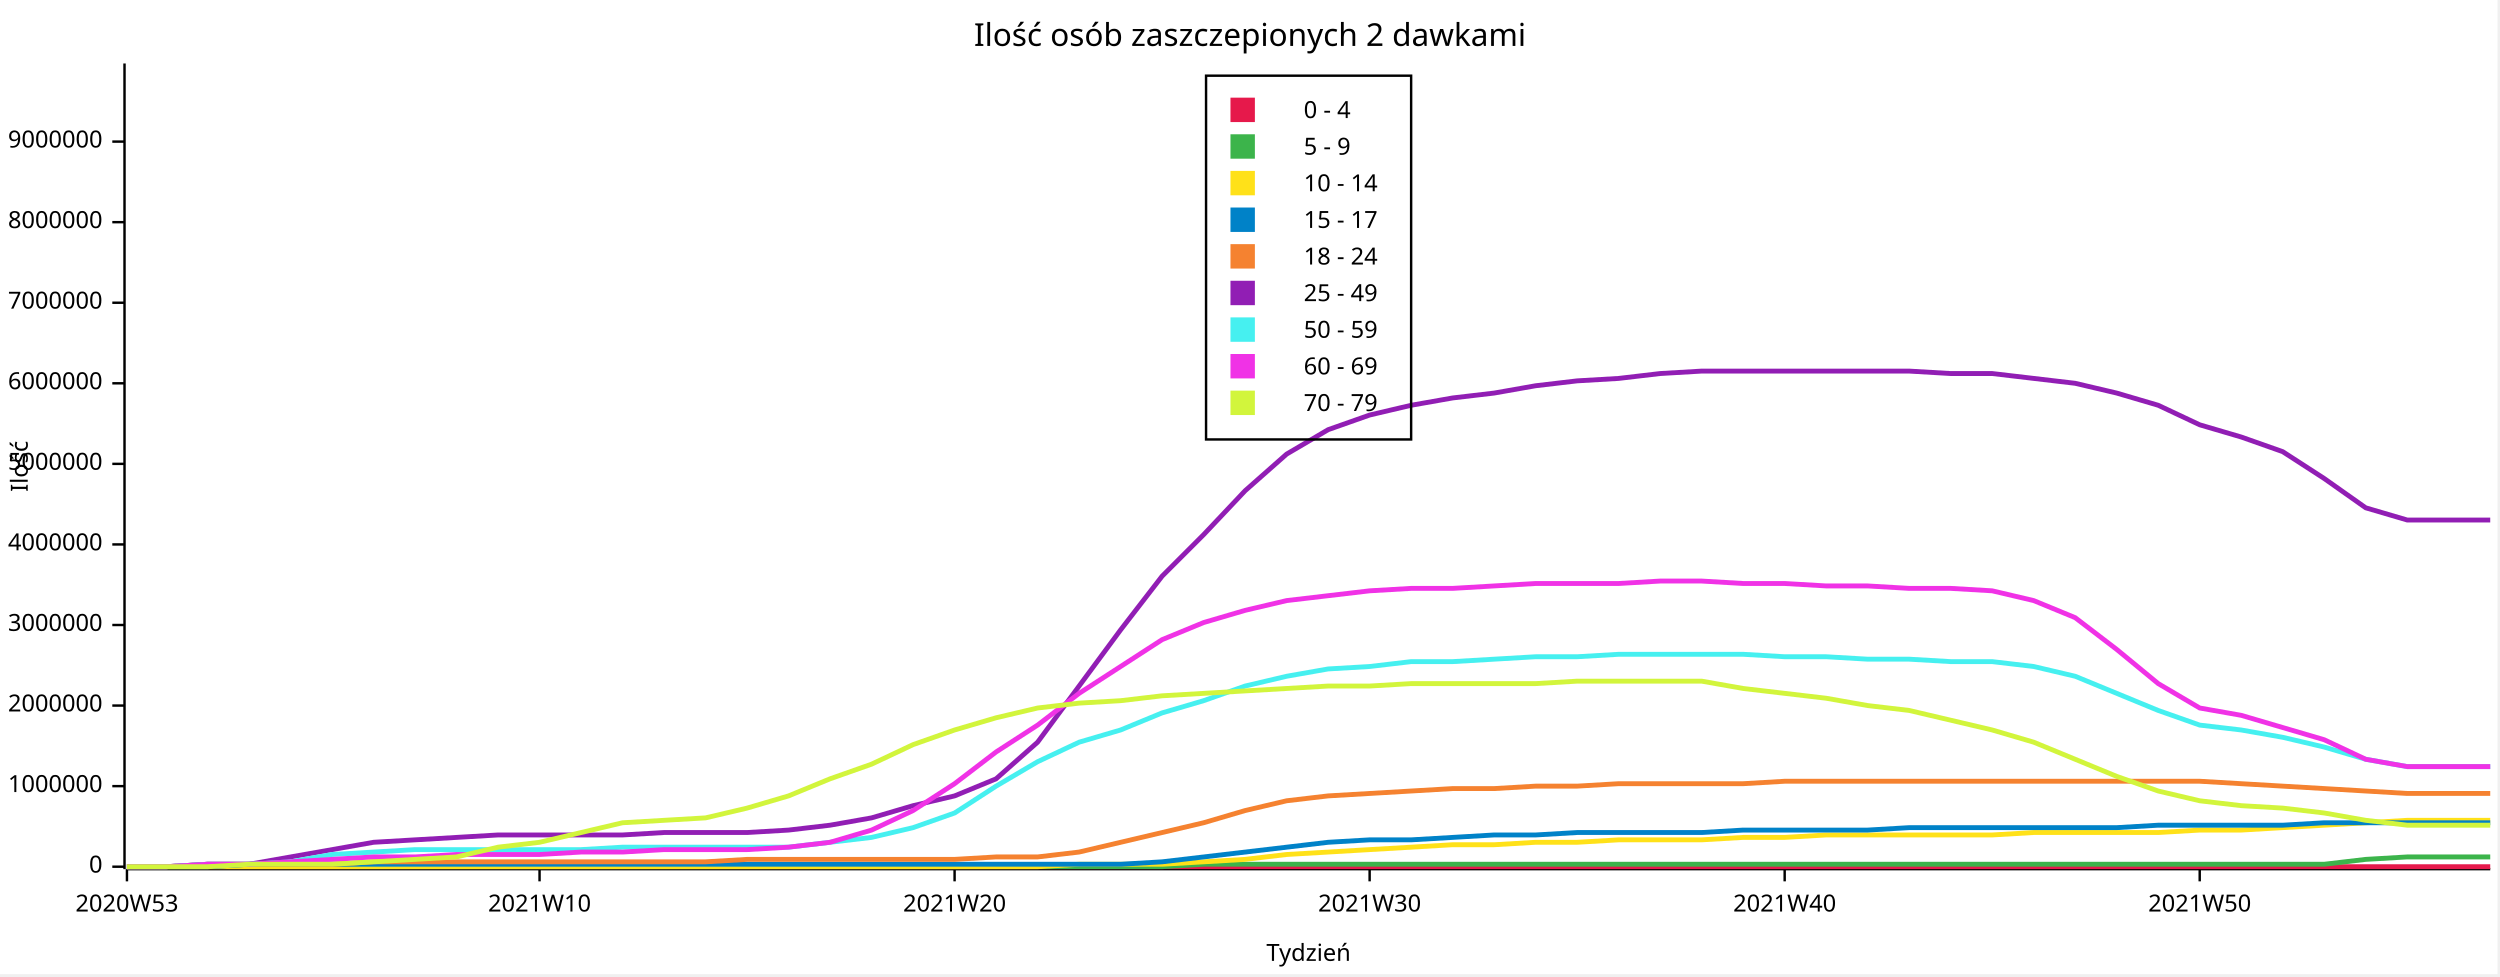
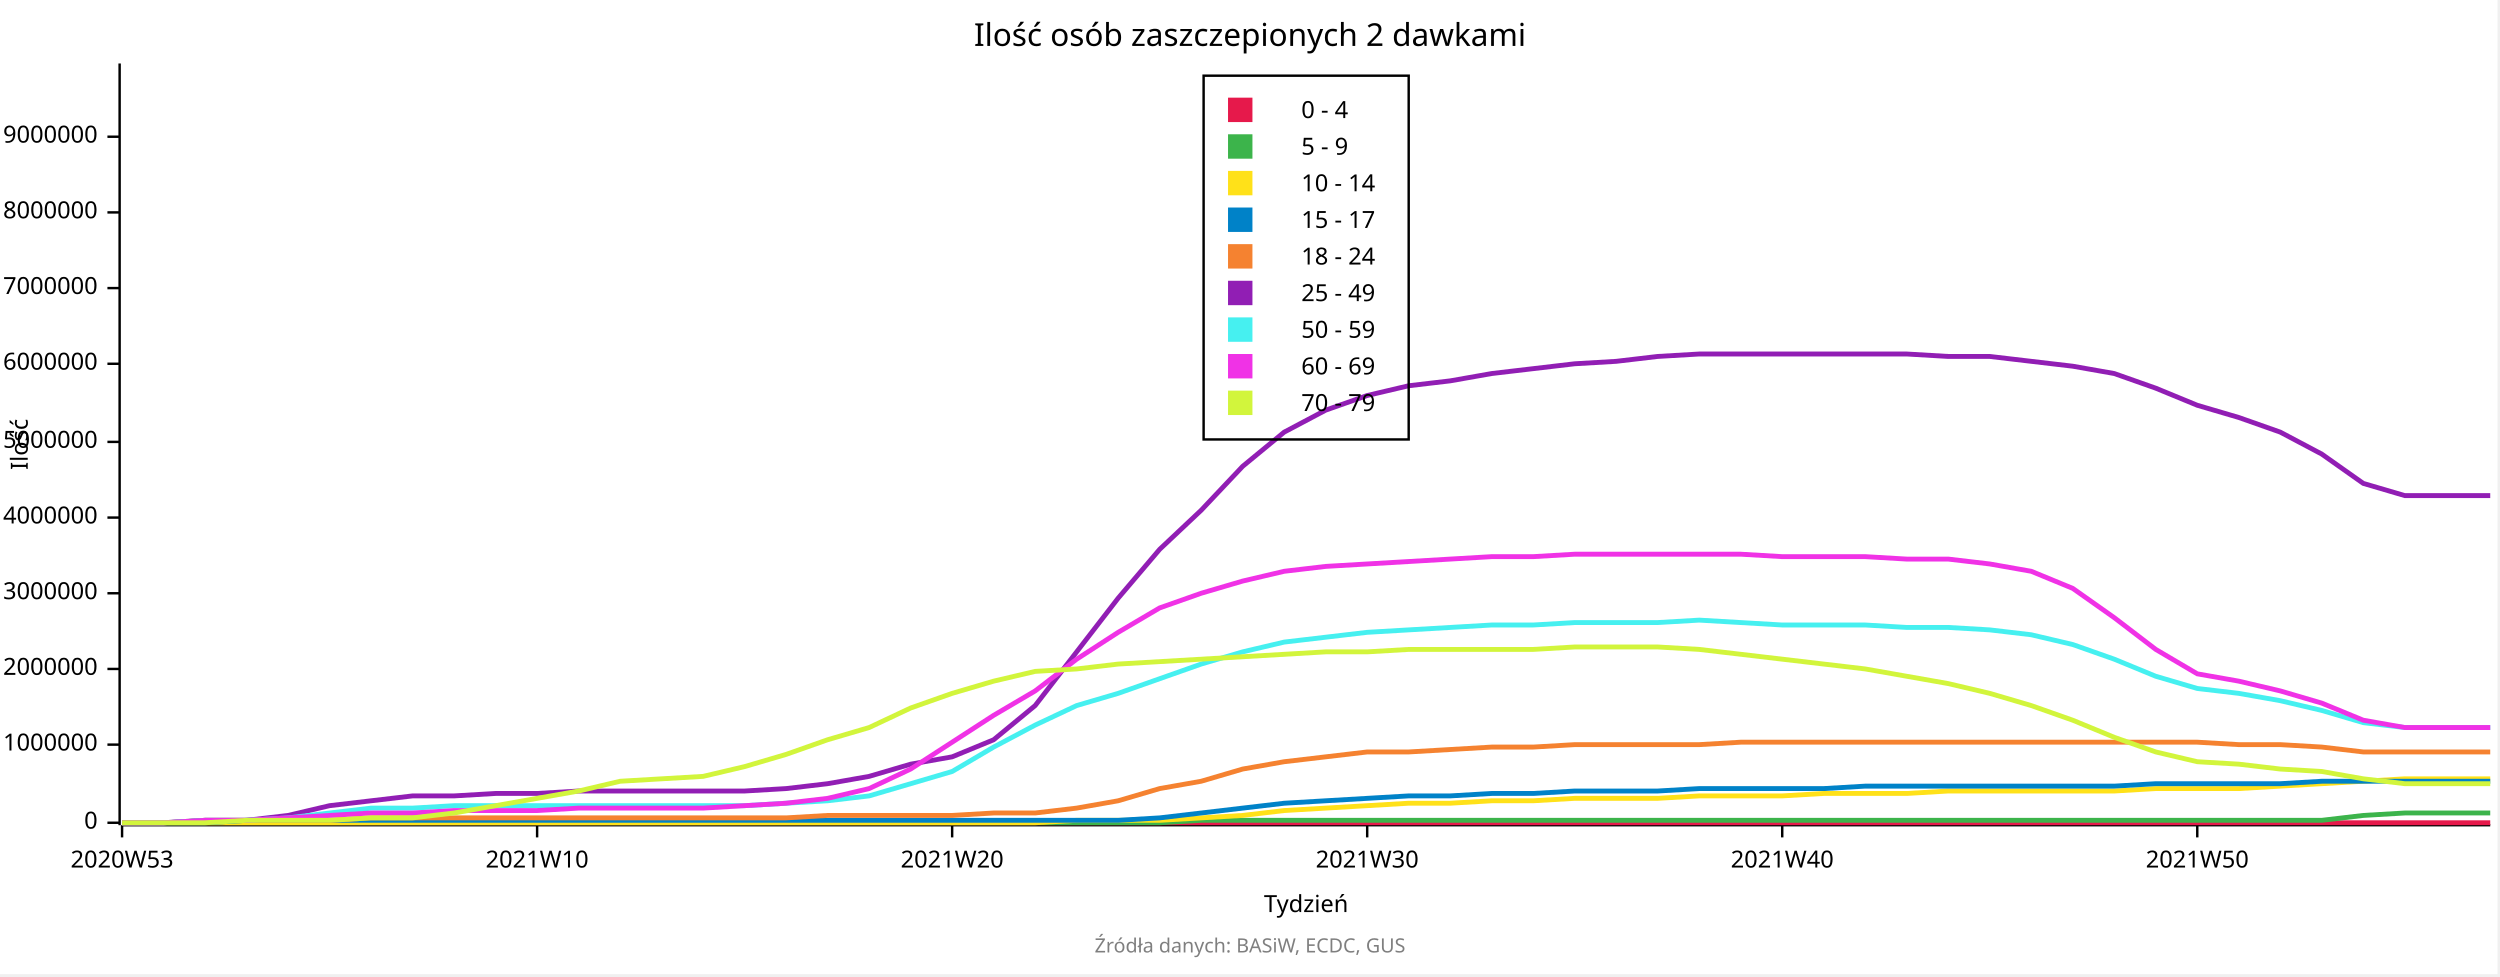
<svg xmlns="http://www.w3.org/2000/svg" width="1024" height="400" viewBox="0 0 1024 400">
  <rect x="0" y="0" width="1023" height="399" opacity="1" fill="#FFFFFF" stroke="none" />
+   <text x="512" y="384" dy="0.76em" text-anchor="middle" font-family="sans-serif" font-size="8.065" opacity="0.5" fill="#000000">
+ Źródła danych: BASiW, ECDC, GUS
+ </text>
  <text x="512" y="9" dy="0.76em" text-anchor="middle" font-family="sans-serif" font-size="12.903" opacity="1" fill="#000000">
Ilość osób zaszczepionych 2 dawkami
</text>
-   <text x="4" y="191" dy="0.76em" text-anchor="middle" font-family="sans-serif" font-size="9.677" opacity="1" fill="#000000" transform="rotate(270, 4, 191)">
+   <text x="4" y="182" dy="0.76em" text-anchor="middle" font-family="sans-serif" font-size="9.677" opacity="1" fill="#000000" transform="rotate(270, 4, 182)">
Ilość
</text>
-   <text x="536" y="396" dy="-0.5ex" text-anchor="middle" font-family="sans-serif" font-size="9.677" opacity="1" fill="#000000">
+   <text x="535" y="376" dy="-0.5ex" text-anchor="middle" font-family="sans-serif" font-size="9.677" opacity="1" fill="#000000">
Tydzień
</text>
-   <polyline fill="none" opacity="1" stroke="#000000" stroke-width="1" points="51,26 51,356 " />
-   <text x="42" y="355" dy="0.5ex" text-anchor="end" font-family="sans-serif" font-size="9.677" opacity="1" fill="#000000">
+   <polyline fill="none" opacity="1" stroke="#000000" stroke-width="1" points="49,26 49,338 " />
+   <text x="40" y="337" dy="0.5ex" text-anchor="end" font-family="sans-serif" font-size="9.677" opacity="1" fill="#000000">
0
</text>
-   <polyline fill="none" opacity="1" stroke="#000000" stroke-width="1" points="46,355 51,355 " />
-   <text x="42" y="322" dy="0.5ex" text-anchor="end" font-family="sans-serif" font-size="9.677" opacity="1" fill="#000000">
+   <polyline fill="none" opacity="1" stroke="#000000" stroke-width="1" points="44,337 49,337 " />
+   <text x="40" y="305" dy="0.5ex" text-anchor="end" font-family="sans-serif" font-size="9.677" opacity="1" fill="#000000">
1000000
</text>
-   <polyline fill="none" opacity="1" stroke="#000000" stroke-width="1" points="46,322 51,322 " />
-   <text x="42" y="289" dy="0.5ex" text-anchor="end" font-family="sans-serif" font-size="9.677" opacity="1" fill="#000000">
+   <polyline fill="none" opacity="1" stroke="#000000" stroke-width="1" points="44,305 49,305 " />
+   <text x="40" y="274" dy="0.5ex" text-anchor="end" font-family="sans-serif" font-size="9.677" opacity="1" fill="#000000">
2000000
</text>
-   <polyline fill="none" opacity="1" stroke="#000000" stroke-width="1" points="46,289 51,289 " />
-   <text x="42" y="256" dy="0.5ex" text-anchor="end" font-family="sans-serif" font-size="9.677" opacity="1" fill="#000000">
+   <polyline fill="none" opacity="1" stroke="#000000" stroke-width="1" points="44,274 49,274 " />
+   <text x="40" y="243" dy="0.5ex" text-anchor="end" font-family="sans-serif" font-size="9.677" opacity="1" fill="#000000">
3000000
</text>
-   <polyline fill="none" opacity="1" stroke="#000000" stroke-width="1" points="46,256 51,256 " />
-   <text x="42" y="223" dy="0.5ex" text-anchor="end" font-family="sans-serif" font-size="9.677" opacity="1" fill="#000000">
+   <polyline fill="none" opacity="1" stroke="#000000" stroke-width="1" points="44,243 49,243 " />
+   <text x="40" y="212" dy="0.5ex" text-anchor="end" font-family="sans-serif" font-size="9.677" opacity="1" fill="#000000">
4000000
</text>
-   <polyline fill="none" opacity="1" stroke="#000000" stroke-width="1" points="46,223 51,223 " />
-   <text x="42" y="190" dy="0.5ex" text-anchor="end" font-family="sans-serif" font-size="9.677" opacity="1" fill="#000000">
+   <polyline fill="none" opacity="1" stroke="#000000" stroke-width="1" points="44,212 49,212 " />
+   <text x="40" y="181" dy="0.5ex" text-anchor="end" font-family="sans-serif" font-size="9.677" opacity="1" fill="#000000">
5000000
</text>
-   <polyline fill="none" opacity="1" stroke="#000000" stroke-width="1" points="46,190 51,190 " />
-   <text x="42" y="157" dy="0.5ex" text-anchor="end" font-family="sans-serif" font-size="9.677" opacity="1" fill="#000000">
+   <polyline fill="none" opacity="1" stroke="#000000" stroke-width="1" points="44,181 49,181 " />
+   <text x="40" y="149" dy="0.5ex" text-anchor="end" font-family="sans-serif" font-size="9.677" opacity="1" fill="#000000">
6000000
</text>
-   <polyline fill="none" opacity="1" stroke="#000000" stroke-width="1" points="46,157 51,157 " />
-   <text x="42" y="124" dy="0.5ex" text-anchor="end" font-family="sans-serif" font-size="9.677" opacity="1" fill="#000000">
+   <polyline fill="none" opacity="1" stroke="#000000" stroke-width="1" points="44,149 49,149 " />
+   <text x="40" y="118" dy="0.5ex" text-anchor="end" font-family="sans-serif" font-size="9.677" opacity="1" fill="#000000">
7000000
</text>
-   <polyline fill="none" opacity="1" stroke="#000000" stroke-width="1" points="46,124 51,124 " />
-   <text x="42" y="91" dy="0.5ex" text-anchor="end" font-family="sans-serif" font-size="9.677" opacity="1" fill="#000000">
+   <polyline fill="none" opacity="1" stroke="#000000" stroke-width="1" points="44,118 49,118 " />
+   <text x="40" y="87" dy="0.5ex" text-anchor="end" font-family="sans-serif" font-size="9.677" opacity="1" fill="#000000">
8000000
</text>
-   <polyline fill="none" opacity="1" stroke="#000000" stroke-width="1" points="46,91 51,91 " />
-   <text x="42" y="58" dy="0.5ex" text-anchor="end" font-family="sans-serif" font-size="9.677" opacity="1" fill="#000000">
+   <polyline fill="none" opacity="1" stroke="#000000" stroke-width="1" points="44,87 49,87 " />
+   <text x="40" y="56" dy="0.5ex" text-anchor="end" font-family="sans-serif" font-size="9.677" opacity="1" fill="#000000">
9000000
</text>
-   <polyline fill="none" opacity="1" stroke="#000000" stroke-width="1" points="46,58 51,58 " />
-   <polyline fill="none" opacity="1" stroke="#000000" stroke-width="1" points="52,356 1020,356 " />
-   <text x="52" y="366" dy="0.76em" text-anchor="middle" font-family="sans-serif" font-size="9.677" opacity="1" fill="#000000">
+   <polyline fill="none" opacity="1" stroke="#000000" stroke-width="1" points="44,56 49,56 " />
+   <polyline fill="none" opacity="1" stroke="#000000" stroke-width="1" points="50,338 1020,338 " />
+   <text x="50" y="348" dy="0.76em" text-anchor="middle" font-family="sans-serif" font-size="9.677" opacity="1" fill="#000000">
2020W53
</text>
-   <polyline fill="none" opacity="1" stroke="#000000" stroke-width="1" points="52,356 52,361 " />
-   <text x="221" y="366" dy="0.76em" text-anchor="middle" font-family="sans-serif" font-size="9.677" opacity="1" fill="#000000">
+   <polyline fill="none" opacity="1" stroke="#000000" stroke-width="1" points="50,338 50,343 " />
+   <text x="220" y="348" dy="0.76em" text-anchor="middle" font-family="sans-serif" font-size="9.677" opacity="1" fill="#000000">
2021W10
</text>
-   <polyline fill="none" opacity="1" stroke="#000000" stroke-width="1" points="221,356 221,361 " />
-   <text x="391" y="366" dy="0.76em" text-anchor="middle" font-family="sans-serif" font-size="9.677" opacity="1" fill="#000000">
+   <polyline fill="none" opacity="1" stroke="#000000" stroke-width="1" points="220,338 220,343 " />
+   <text x="390" y="348" dy="0.76em" text-anchor="middle" font-family="sans-serif" font-size="9.677" opacity="1" fill="#000000">
2021W20
</text>
-   <polyline fill="none" opacity="1" stroke="#000000" stroke-width="1" points="391,356 391,361 " />
-   <text x="561" y="366" dy="0.76em" text-anchor="middle" font-family="sans-serif" font-size="9.677" opacity="1" fill="#000000">
+   <polyline fill="none" opacity="1" stroke="#000000" stroke-width="1" points="390,338 390,343 " />
+   <text x="560" y="348" dy="0.76em" text-anchor="middle" font-family="sans-serif" font-size="9.677" opacity="1" fill="#000000">
2021W30
</text>
-   <polyline fill="none" opacity="1" stroke="#000000" stroke-width="1" points="561,356 561,361 " />
-   <text x="731" y="366" dy="0.76em" text-anchor="middle" font-family="sans-serif" font-size="9.677" opacity="1" fill="#000000">
+   <polyline fill="none" opacity="1" stroke="#000000" stroke-width="1" points="560,338 560,343 " />
+   <text x="730" y="348" dy="0.76em" text-anchor="middle" font-family="sans-serif" font-size="9.677" opacity="1" fill="#000000">
2021W40
</text>
-   <polyline fill="none" opacity="1" stroke="#000000" stroke-width="1" points="731,356 731,361 " />
-   <text x="901" y="366" dy="0.76em" text-anchor="middle" font-family="sans-serif" font-size="9.677" opacity="1" fill="#000000">
+   <polyline fill="none" opacity="1" stroke="#000000" stroke-width="1" points="730,338 730,343 " />
+   <text x="900" y="348" dy="0.76em" text-anchor="middle" font-family="sans-serif" font-size="9.677" opacity="1" fill="#000000">
2021W50
</text>
-   <polyline fill="none" opacity="1" stroke="#000000" stroke-width="1" points="901,356 901,361 " />
-   <polyline fill="none" opacity="1" stroke="#E6194B" stroke-width="2" points="52,355 68,355 85,355 102,355 119,355 136,355 153,355 170,355 187,355 204,355 221,355 238,355 255,355 272,355 289,355 306,355 323,355 340,355 357,355 374,355 391,355 408,355 425,355 442,355 459,355 476,355 493,355 510,355 527,355 544,355 561,355 578,355 595,355 612,355 629,355 646,355 663,355 680,355 697,355 714,355 731,355 748,355 765,355 782,355 799,355 816,355 833,355 850,355 867,355 884,355 901,355 918,355 935,355 952,355 969,355 986,355 1003,355 1020,355 " />
-   <polyline fill="none" opacity="1" stroke="#3CB44B" stroke-width="2" points="52,355 68,355 85,355 102,355 119,355 136,355 153,355 170,355 187,355 204,355 221,355 238,355 255,355 272,355 289,355 306,355 323,355 340,355 357,355 374,355 391,355 408,355 425,355 442,355 459,355 476,355 493,354 510,354 527,354 544,354 561,354 578,354 595,354 612,354 629,354 646,354 663,354 680,354 697,354 714,354 731,354 748,354 765,354 782,354 799,354 816,354 833,354 850,354 867,354 884,354 901,354 918,354 935,354 952,354 969,352 986,351 1003,351 1020,351 " />
-   <polyline fill="none" opacity="1" stroke="#FFE119" stroke-width="2" points="52,355 68,355 85,355 102,355 119,355 136,355 153,355 170,355 187,355 204,355 221,355 238,355 255,355 272,355 289,355 306,355 323,355 340,355 357,355 374,355 391,355 408,355 425,355 442,354 459,354 476,354 493,353 510,352 527,350 544,349 561,348 578,347 595,346 612,346 629,345 646,345 663,344 680,344 697,344 714,343 731,343 748,342 765,342 782,342 799,342 816,342 833,341 850,341 867,341 884,341 901,340 918,340 935,339 952,338 969,337 986,336 1003,336 1020,336 " />
-   <polyline fill="none" opacity="1" stroke="#0082C8" stroke-width="2" points="52,355 68,355 85,355 102,354 119,354 136,354 153,354 170,354 187,354 204,354 221,354 238,354 255,354 272,354 289,354 306,354 323,354 340,354 357,354 374,354 391,354 408,354 425,354 442,354 459,354 476,353 493,351 510,349 527,347 544,345 561,344 578,344 595,343 612,342 629,342 646,341 663,341 680,341 697,341 714,340 731,340 748,340 765,340 782,339 799,339 816,339 833,339 850,339 867,339 884,338 901,338 918,338 935,338 952,337 969,337 986,337 1003,337 1020,337 " />
-   <polyline fill="none" opacity="1" stroke="#F58230" stroke-width="2" points="52,355 68,355 85,354 102,354 119,354 136,354 153,353 170,353 187,353 204,353 221,353 238,353 255,353 272,353 289,353 306,352 323,352 340,352 357,352 374,352 391,352 408,351 425,351 442,349 459,345 476,341 493,337 510,332 527,328 544,326 561,325 578,324 595,323 612,323 629,322 646,322 663,321 680,321 697,321 714,321 731,320 748,320 765,320 782,320 799,320 816,320 833,320 850,320 867,320 884,320 901,320 918,321 935,322 952,323 969,324 986,325 1003,325 1020,325 " />
-   <polyline fill="none" opacity="1" stroke="#911EB4" stroke-width="2" points="52,355 68,355 85,354 102,354 119,351 136,348 153,345 170,344 187,343 204,342 221,342 238,342 255,342 272,341 289,341 306,341 323,340 340,338 357,335 374,330 391,326 408,319 425,304 442,281 459,258 476,236 493,219 510,201 527,186 544,176 561,170 578,166 595,163 612,161 629,158 646,156 663,155 680,153 697,152 714,152 731,152 748,152 765,152 782,152 799,153 816,153 833,155 850,157 867,161 884,166 901,174 918,179 935,185 952,196 969,208 986,213 1003,213 1020,213 " />
-   <polyline fill="none" opacity="1" stroke="#46F0F0" stroke-width="2" points="52,355 68,355 85,354 102,354 119,353 136,350 153,349 170,348 187,348 204,348 221,348 238,348 255,347 272,347 289,347 306,347 323,347 340,345 357,343 374,339 391,333 408,322 425,312 442,304 459,299 476,292 493,287 510,281 527,277 544,274 561,273 578,271 595,271 612,270 629,269 646,269 663,268 680,268 697,268 714,268 731,269 748,269 765,270 782,270 799,271 816,271 833,273 850,277 867,284 884,291 901,297 918,299 935,302 952,306 969,311 986,314 1003,314 1020,314 " />
-   <polyline fill="none" opacity="1" stroke="#F032E6" stroke-width="2" points="52,355 68,355 85,354 102,354 119,353 136,352 153,351 170,351 187,350 204,350 221,350 238,349 255,349 272,348 289,348 306,348 323,347 340,345 357,340 374,332 391,321 408,308 425,297 442,284 459,273 476,262 493,255 510,250 527,246 544,244 561,242 578,241 595,241 612,240 629,239 646,239 663,239 680,238 697,238 714,239 731,239 748,240 765,240 782,241 799,241 816,242 833,246 850,253 867,266 884,280 901,290 918,293 935,298 952,303 969,311 986,314 1003,314 1020,314 " />
-   <polyline fill="none" opacity="1" stroke="#D2F53C" stroke-width="2" points="52,355 68,355 85,355 102,354 119,354 136,354 153,353 170,352 187,351 204,347 221,345 238,341 255,337 272,336 289,335 306,331 323,326 340,319 357,313 374,305 391,299 408,294 425,290 442,288 459,287 476,285 493,284 510,283 527,282 544,281 561,281 578,280 595,280 612,280 629,280 646,279 663,279 680,279 697,279 714,282 731,284 748,286 765,289 782,291 799,295 816,299 833,304 850,311 867,318 884,324 901,328 918,330 935,331 952,333 969,336 986,338 1003,338 1020,338 " />
-   <rect x="494" y="31" width="84" height="149" opacity="1" fill="none" stroke="#000000" />
-   <text x="534" y="41" dy="0.76em" text-anchor="start" font-family="sans-serif" font-size="9.677" opacity="1" fill="#000000">
+   <polyline fill="none" opacity="1" stroke="#000000" stroke-width="1" points="900,338 900,343 " />
+   <polyline fill="none" opacity="1" stroke="#E6194B" stroke-width="2" points="50,337 67,337 84,337 101,337 118,337 135,337 152,337 169,337 186,337 203,337 220,337 237,337 254,337 271,337 288,337 305,337 322,337 339,337 356,337 373,337 390,337 407,337 424,337 441,337 458,337 475,337 492,337 509,337 526,337 543,337 560,337 577,337 594,337 611,337 628,337 645,337 662,337 679,337 696,337 713,337 730,337 747,337 764,337 781,337 798,337 815,337 832,337 849,337 866,337 883,337 900,337 917,337 934,337 951,337 968,337 985,337 1002,337 1020,337 " />
+   <polyline fill="none" opacity="1" stroke="#3CB44B" stroke-width="2" points="50,337 67,337 84,337 101,337 118,337 135,337 152,337 169,337 186,337 203,337 220,337 237,337 254,337 271,337 288,337 305,337 322,337 339,337 356,337 373,337 390,337 407,337 424,337 441,337 458,337 475,337 492,336 509,336 526,336 543,336 560,336 577,336 594,336 611,336 628,336 645,336 662,336 679,336 696,336 713,336 730,336 747,336 764,336 781,336 798,336 815,336 832,336 849,336 866,336 883,336 900,336 917,336 934,336 951,336 968,334 985,333 1002,333 1020,333 " />
+   <polyline fill="none" opacity="1" stroke="#FFE119" stroke-width="2" points="50,337 67,337 84,337 101,337 118,337 135,337 152,337 169,337 186,337 203,337 220,337 237,337 254,337 271,337 288,337 305,337 322,337 339,337 356,337 373,337 390,337 407,337 424,337 441,336 458,336 475,336 492,335 509,334 526,332 543,331 560,330 577,329 594,329 611,328 628,328 645,327 662,327 679,327 696,326 713,326 730,326 747,325 764,325 781,325 798,324 815,324 832,324 849,324 866,324 883,323 900,323 917,323 934,322 951,321 968,320 985,319 1002,319 1020,319 " />
+   <polyline fill="none" opacity="1" stroke="#0082C8" stroke-width="2" points="50,337 67,337 84,337 101,336 118,336 135,336 152,336 169,336 186,336 203,336 220,336 237,336 254,336 271,336 288,336 305,336 322,336 339,336 356,336 373,336 390,336 407,336 424,336 441,336 458,336 475,335 492,333 509,331 526,329 543,328 560,327 577,326 594,326 611,325 628,325 645,324 662,324 679,324 696,323 713,323 730,323 747,323 764,322 781,322 798,322 815,322 832,322 849,322 866,322 883,321 900,321 917,321 934,321 951,320 968,320 985,320 1002,320 1020,320 " />
+   <polyline fill="none" opacity="1" stroke="#F58230" stroke-width="2" points="50,337 67,337 84,336 101,336 118,336 135,336 152,335 169,335 186,335 203,335 220,335 237,335 254,335 271,335 288,335 305,335 322,335 339,334 356,334 373,334 390,334 407,333 424,333 441,331 458,328 475,323 492,320 509,315 526,312 543,310 560,308 577,308 594,307 611,306 628,306 645,305 662,305 679,305 696,305 713,304 730,304 747,304 764,304 781,304 798,304 815,304 832,304 849,304 866,304 883,304 900,304 917,305 934,305 951,306 968,308 985,308 1002,308 1020,308 " />
+   <polyline fill="none" opacity="1" stroke="#911EB4" stroke-width="2" points="50,337 67,337 84,336 101,336 118,334 135,330 152,328 169,326 186,326 203,325 220,325 237,324 254,324 271,324 288,324 305,324 322,323 339,321 356,318 373,313 390,310 407,303 424,289 441,267 458,245 475,225 492,209 509,191 526,177 543,168 560,162 577,158 594,156 611,153 628,151 645,149 662,148 679,146 696,145 713,145 730,145 747,145 764,145 781,145 798,146 815,146 832,148 849,150 866,153 883,159 900,166 917,171 934,177 951,186 968,198 985,203 1002,203 1020,203 " />
+   <polyline fill="none" opacity="1" stroke="#46F0F0" stroke-width="2" points="50,337 67,337 84,336 101,336 118,335 135,333 152,331 169,331 186,330 203,330 220,330 237,330 254,330 271,330 288,330 305,330 322,329 339,328 356,326 373,321 390,316 407,306 424,297 441,289 458,284 475,278 492,272 509,267 526,263 543,261 560,259 577,258 594,257 611,256 628,256 645,255 662,255 679,255 696,254 713,255 730,256 747,256 764,256 781,257 798,257 815,258 832,260 849,264 866,270 883,277 900,282 917,284 934,287 951,291 968,296 985,298 1002,298 1020,298 " />
+   <polyline fill="none" opacity="1" stroke="#F032E6" stroke-width="2" points="50,337 67,337 84,336 101,336 118,335 135,334 152,333 169,333 186,332 203,332 220,332 237,331 254,331 271,331 288,331 305,330 322,329 339,327 356,323 373,315 390,304 407,293 424,283 441,270 458,259 475,249 492,243 509,238 526,234 543,232 560,231 577,230 594,229 611,228 628,228 645,227 662,227 679,227 696,227 713,227 730,228 747,228 764,228 781,229 798,229 815,231 832,234 849,241 866,253 883,266 900,276 917,279 934,283 951,288 968,295 985,298 1002,298 1020,298 " />
+   <polyline fill="none" opacity="1" stroke="#D2F53C" stroke-width="2" points="50,337 67,337 84,337 101,336 118,336 135,336 152,335 169,335 186,333 203,330 220,327 237,324 254,320 271,319 288,318 305,314 322,309 339,303 356,298 373,290 390,284 407,279 424,275 441,274 458,272 475,271 492,270 509,269 526,268 543,267 560,267 577,266 594,266 611,266 628,266 645,265 662,265 679,265 696,266 713,268 730,270 747,272 764,274 781,277 798,280 815,284 832,289 849,295 866,302 883,308 900,312 917,313 934,315 951,316 968,319 985,321 1002,321 1020,321 " />
+   <rect x="493" y="31" width="84" height="149" opacity="1" fill="none" stroke="#000000" />
+   <text x="533" y="41" dy="0.76em" text-anchor="start" font-family="sans-serif" font-size="9.677" opacity="1" fill="#000000">
0 - 4
</text>
-   <text x="534" y="56" dy="0.76em" text-anchor="start" font-family="sans-serif" font-size="9.677" opacity="1" fill="#000000">
+   <text x="533" y="56" dy="0.76em" text-anchor="start" font-family="sans-serif" font-size="9.677" opacity="1" fill="#000000">
5 - 9
</text>
-   <text x="534" y="71" dy="0.76em" text-anchor="start" font-family="sans-serif" font-size="9.677" opacity="1" fill="#000000">
+   <text x="533" y="71" dy="0.76em" text-anchor="start" font-family="sans-serif" font-size="9.677" opacity="1" fill="#000000">
10 - 14
</text>
-   <text x="534" y="86" dy="0.76em" text-anchor="start" font-family="sans-serif" font-size="9.677" opacity="1" fill="#000000">
+   <text x="533" y="86" dy="0.76em" text-anchor="start" font-family="sans-serif" font-size="9.677" opacity="1" fill="#000000">
15 - 17
</text>
-   <text x="534" y="101" dy="0.76em" text-anchor="start" font-family="sans-serif" font-size="9.677" opacity="1" fill="#000000">
+   <text x="533" y="101" dy="0.76em" text-anchor="start" font-family="sans-serif" font-size="9.677" opacity="1" fill="#000000">
18 - 24
</text>
-   <text x="534" y="116" dy="0.76em" text-anchor="start" font-family="sans-serif" font-size="9.677" opacity="1" fill="#000000">
+   <text x="533" y="116" dy="0.76em" text-anchor="start" font-family="sans-serif" font-size="9.677" opacity="1" fill="#000000">
25 - 49
</text>
-   <text x="534" y="131" dy="0.76em" text-anchor="start" font-family="sans-serif" font-size="9.677" opacity="1" fill="#000000">
+   <text x="533" y="131" dy="0.76em" text-anchor="start" font-family="sans-serif" font-size="9.677" opacity="1" fill="#000000">
50 - 59
</text>
-   <text x="534" y="146" dy="0.76em" text-anchor="start" font-family="sans-serif" font-size="9.677" opacity="1" fill="#000000">
+   <text x="533" y="146" dy="0.76em" text-anchor="start" font-family="sans-serif" font-size="9.677" opacity="1" fill="#000000">
60 - 69
</text>
-   <text x="534" y="161" dy="0.76em" text-anchor="start" font-family="sans-serif" font-size="9.677" opacity="1" fill="#000000">
+   <text x="533" y="161" dy="0.76em" text-anchor="start" font-family="sans-serif" font-size="9.677" opacity="1" fill="#000000">
70 - 79
</text>
-   <rect x="504" y="40" width="10" height="10" opacity="1" fill="#E6194B" stroke="none" />
-   <rect x="504" y="55" width="10" height="10" opacity="1" fill="#3CB44B" stroke="none" />
-   <rect x="504" y="70" width="10" height="10" opacity="1" fill="#FFE119" stroke="none" />
-   <rect x="504" y="85" width="10" height="10" opacity="1" fill="#0082C8" stroke="none" />
-   <rect x="504" y="100" width="10" height="10" opacity="1" fill="#F58230" stroke="none" />
-   <rect x="504" y="115" width="10" height="10" opacity="1" fill="#911EB4" stroke="none" />
-   <rect x="504" y="130" width="10" height="10" opacity="1" fill="#46F0F0" stroke="none" />
-   <rect x="504" y="145" width="10" height="10" opacity="1" fill="#F032E6" stroke="none" />
-   <rect x="504" y="160" width="10" height="10" opacity="1" fill="#D2F53C" stroke="none" />
+   <rect x="503" y="40" width="10" height="10" opacity="1" fill="#E6194B" stroke="none" />
+   <rect x="503" y="55" width="10" height="10" opacity="1" fill="#3CB44B" stroke="none" />
+   <rect x="503" y="70" width="10" height="10" opacity="1" fill="#FFE119" stroke="none" />
+   <rect x="503" y="85" width="10" height="10" opacity="1" fill="#0082C8" stroke="none" />
+   <rect x="503" y="100" width="10" height="10" opacity="1" fill="#F58230" stroke="none" />
+   <rect x="503" y="115" width="10" height="10" opacity="1" fill="#911EB4" stroke="none" />
+   <rect x="503" y="130" width="10" height="10" opacity="1" fill="#46F0F0" stroke="none" />
+   <rect x="503" y="145" width="10" height="10" opacity="1" fill="#F032E6" stroke="none" />
+   <rect x="503" y="160" width="10" height="10" opacity="1" fill="#D2F53C" stroke="none" />
</svg>
